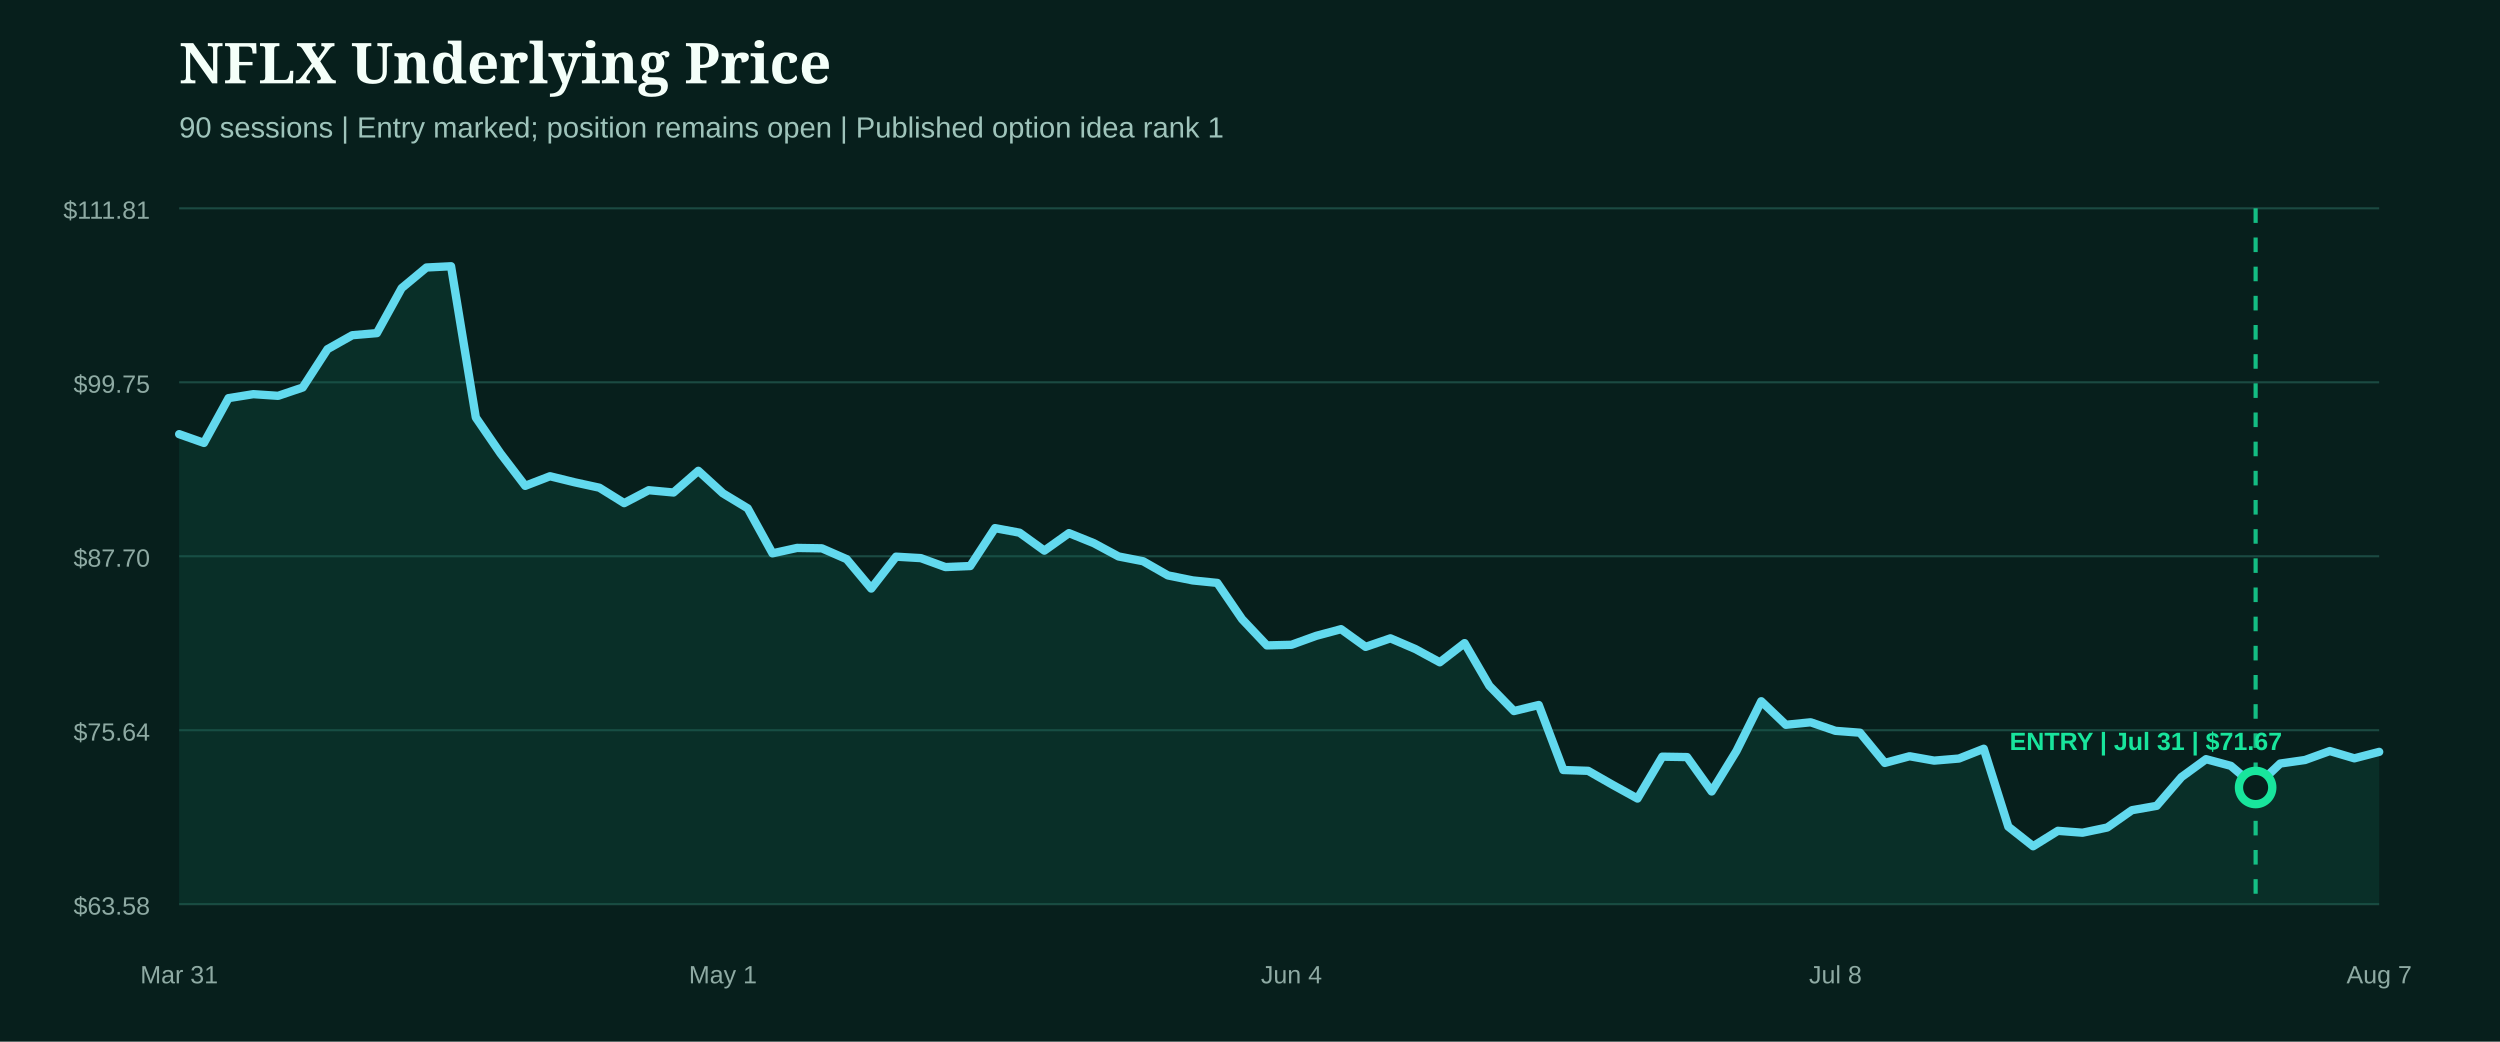
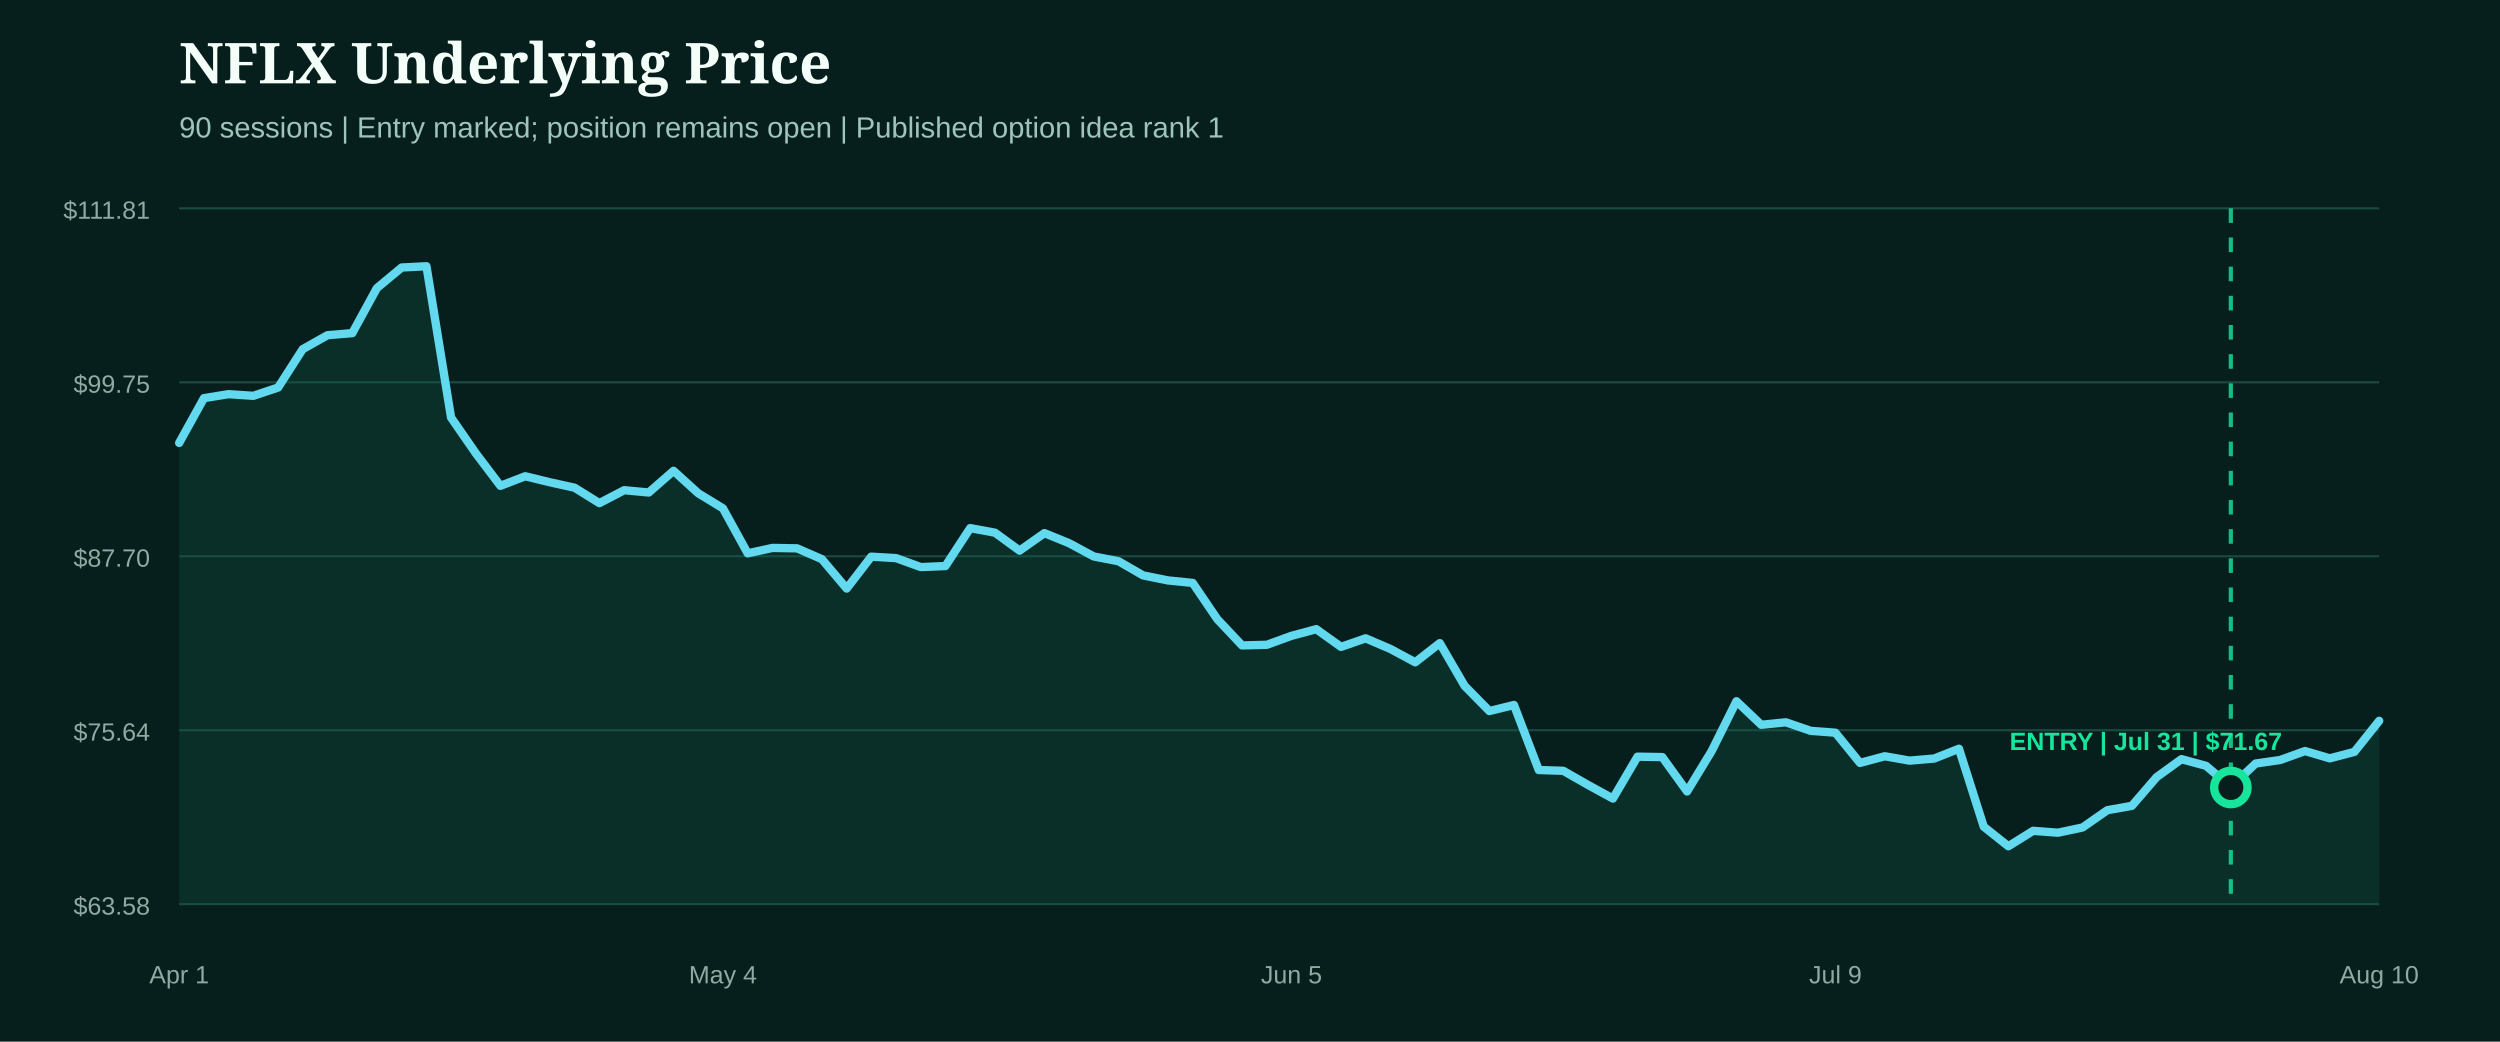
<svg xmlns="http://www.w3.org/2000/svg" width="1200" height="500" viewBox="0 0 1200 500" role="img" aria-label="NFLX underlying price from entry">
  <rect width="1200" height="500" fill="#071f1c" />
  <style>.head{fill:#f4fff9;font:800 27px Georgia,serif}.sub{fill:#9fc4bb;font:14px Arial,sans-serif}.axis{fill:#8eaaa3;font:12px Arial,sans-serif}.marker{font:800 12px Arial,sans-serif}</style>
  <text x="86" y="40" class="head">NFLX Underlying Price</text>
  <text x="86" y="66" class="sub">90 sessions | Entry marked; position remains open | Published option idea rank 1</text>
  <line x1="86" x2="1142" y1="100.0" y2="100.0" stroke="#1b4a42" stroke-width="1" />
  <text x="72" y="105.0" text-anchor="end" class="axis">$111.81</text>
  <line x1="86" x2="1142" y1="183.5" y2="183.5" stroke="#1b4a42" stroke-width="1" />
  <text x="72" y="188.5" text-anchor="end" class="axis">$99.75</text>
  <line x1="86" x2="1142" y1="267.0" y2="267.0" stroke="#1b4a42" stroke-width="1" />
  <text x="72" y="272.0" text-anchor="end" class="axis">$87.70</text>
  <line x1="86" x2="1142" y1="350.5" y2="350.5" stroke="#1b4a42" stroke-width="1" />
  <text x="72" y="355.5" text-anchor="end" class="axis">$75.64</text>
  <line x1="86" x2="1142" y1="434.0" y2="434.0" stroke="#1b4a42" stroke-width="1" />
  <text x="72" y="439.0" text-anchor="end" class="axis">$63.58</text>
-   <path d="M86.0,208.4 L97.9,212.6 L109.7,191.1 L121.6,189.2 L133.5,190.0 L145.3,186.0 L157.2,167.6 L169.1,160.9 L180.9,159.9 L192.8,138.3 L204.7,128.4 L216.5,127.8 L228.4,200.4 L240.2,217.6 L252.1,233.2 L264.0,228.6 L275.8,231.5 L287.7,234.1 L299.6,241.5 L311.4,235.3 L323.3,236.4 L335.2,226.0 L347.0,236.8 L358.9,244.0 L370.8,265.6 L382.6,263.0 L394.5,263.2 L406.4,268.4 L418.2,282.5 L430.1,267.2 L442.0,267.9 L453.8,272.2 L465.7,271.7 L477.6,253.5 L489.4,255.7 L501.3,264.3 L513.1,255.9 L525.0,260.7 L536.9,267.1 L548.7,269.4 L560.6,276.2 L572.5,278.6 L584.3,279.8 L596.2,297.2 L608.1,309.8 L619.9,309.5 L631.8,305.2 L643.7,302.0 L655.5,310.5 L667.4,306.4 L679.3,311.5 L691.1,317.9 L703.0,308.7 L714.9,329.2 L726.7,341.3 L738.6,338.4 L750.4,369.6 L762.3,370.0 L774.2,376.8 L786.0,383.3 L797.9,363.2 L809.8,363.4 L821.6,379.9 L833.5,360.5 L845.4,336.6 L857.2,347.9 L869.1,346.7 L881.0,350.8 L892.8,351.7 L904.7,366.2 L916.6,363.0 L928.4,365.1 L940.3,364.1 L952.2,359.4 L964.0,396.8 L975.9,406.2 L987.8,398.8 L999.6,399.7 L1011.5,397.2 L1023.3,388.9 L1035.2,386.8 L1047.1,373.0 L1058.9,364.4 L1070.8,367.6 L1082.7,377.7 L1094.5,366.5 L1106.4,364.8 L1118.3,360.5 L1130.1,364.0 L1142.0,360.9 L1142.0,434.0 L86.0,434.0 Z" fill="#0f5949" opacity="0.28" />
-   <path d="M86.0,208.4 L97.9,212.6 L109.7,191.1 L121.6,189.2 L133.5,190.0 L145.3,186.0 L157.2,167.6 L169.1,160.9 L180.9,159.9 L192.8,138.3 L204.7,128.4 L216.5,127.8 L228.4,200.4 L240.2,217.6 L252.1,233.2 L264.0,228.6 L275.8,231.5 L287.7,234.1 L299.6,241.5 L311.4,235.3 L323.3,236.4 L335.2,226.0 L347.0,236.8 L358.9,244.0 L370.8,265.6 L382.6,263.0 L394.5,263.2 L406.4,268.4 L418.2,282.5 L430.1,267.2 L442.0,267.9 L453.8,272.2 L465.7,271.7 L477.6,253.5 L489.4,255.7 L501.3,264.3 L513.1,255.9 L525.0,260.7 L536.9,267.1 L548.7,269.4 L560.6,276.2 L572.5,278.6 L584.3,279.8 L596.2,297.2 L608.1,309.8 L619.9,309.5 L631.8,305.2 L643.7,302.0 L655.5,310.5 L667.4,306.4 L679.3,311.5 L691.1,317.9 L703.0,308.7 L714.9,329.2 L726.7,341.3 L738.6,338.4 L750.4,369.6 L762.3,370.0 L774.2,376.8 L786.0,383.3 L797.9,363.2 L809.8,363.4 L821.6,379.9 L833.5,360.5 L845.4,336.6 L857.2,347.9 L869.1,346.7 L881.0,350.8 L892.8,351.7 L904.7,366.2 L916.6,363.0 L928.4,365.1 L940.3,364.1 L952.2,359.4 L964.0,396.8 L975.9,406.2 L987.8,398.8 L999.6,399.7 L1011.5,397.2 L1023.3,388.9 L1035.2,386.8 L1047.1,373.0 L1058.9,364.4 L1070.8,367.6 L1082.7,377.7 L1094.5,366.5 L1106.4,364.8 L1118.3,360.5 L1130.1,364.0 L1142.0,360.9" fill="none" stroke="#62d9ee" stroke-width="4" stroke-linecap="round" stroke-linejoin="round" />
+   <path d="M86.0,212.6 L97.9,191.1 L109.7,189.2 L121.6,190.0 L133.5,186.0 L145.3,167.6 L157.2,160.9 L169.1,159.9 L180.9,138.3 L192.8,128.4 L204.7,127.8 L216.5,200.4 L228.4,217.6 L240.2,233.2 L252.1,228.6 L264.0,231.5 L275.8,234.1 L287.7,241.5 L299.6,235.3 L311.4,236.4 L323.3,226.0 L335.2,236.8 L347.0,244.0 L358.9,265.6 L370.8,263.0 L382.6,263.2 L394.5,268.4 L406.4,282.5 L418.2,267.2 L430.1,267.9 L442.0,272.2 L453.8,271.7 L465.7,253.5 L477.6,255.7 L489.4,264.3 L501.3,255.9 L513.1,260.7 L525.0,267.1 L536.9,269.4 L548.7,276.2 L560.6,278.6 L572.5,279.8 L584.3,297.2 L596.2,309.8 L608.1,309.5 L619.9,305.2 L631.8,302.0 L643.7,310.5 L655.5,306.4 L667.4,311.5 L679.3,317.9 L691.1,308.7 L703.0,329.2 L714.9,341.3 L726.7,338.4 L738.6,369.6 L750.4,370.0 L762.3,376.8 L774.2,383.3 L786.0,363.2 L797.9,363.4 L809.8,379.9 L821.6,360.5 L833.5,336.6 L845.4,347.9 L857.2,346.7 L869.1,350.8 L881.0,351.7 L892.8,366.2 L904.7,363.0 L916.6,365.1 L928.4,364.1 L940.3,359.4 L952.2,396.8 L964.0,406.2 L975.9,398.8 L987.8,399.7 L999.6,397.2 L1011.5,388.9 L1023.3,386.8 L1035.2,373.0 L1047.1,364.4 L1058.9,367.6 L1070.8,377.7 L1082.7,366.5 L1094.5,364.8 L1106.4,360.5 L1118.3,364.0 L1130.1,360.9 L1142.0,346.0 L1142.0,434.0 L86.0,434.0 Z" fill="#0f5949" opacity="0.28" />
+   <path d="M86.0,212.6 L97.9,191.1 L109.7,189.2 L121.6,190.0 L133.5,186.0 L145.3,167.6 L157.2,160.9 L169.1,159.9 L180.9,138.3 L192.8,128.4 L204.7,127.8 L216.5,200.4 L228.4,217.6 L240.2,233.2 L252.1,228.6 L264.0,231.5 L275.8,234.1 L287.7,241.5 L299.6,235.3 L311.4,236.4 L323.3,226.0 L335.2,236.8 L347.0,244.0 L358.9,265.6 L370.8,263.0 L382.6,263.2 L394.5,268.4 L406.4,282.5 L418.2,267.2 L430.1,267.9 L442.0,272.2 L453.8,271.7 L465.7,253.5 L477.6,255.7 L489.4,264.3 L501.3,255.9 L513.1,260.7 L525.0,267.1 L536.9,269.4 L548.7,276.2 L560.6,278.6 L572.5,279.8 L584.3,297.2 L596.2,309.8 L608.1,309.5 L619.9,305.2 L631.8,302.0 L643.7,310.5 L655.5,306.4 L667.4,311.5 L679.3,317.9 L691.1,308.7 L703.0,329.2 L714.9,341.3 L726.7,338.4 L738.6,369.6 L750.4,370.0 L762.3,376.8 L774.2,383.3 L786.0,363.2 L797.9,363.4 L809.8,379.9 L821.6,360.5 L833.5,336.6 L845.4,347.9 L857.2,346.7 L869.1,350.8 L881.0,351.7 L892.8,366.2 L904.7,363.0 L916.6,365.1 L928.4,364.1 L940.3,359.4 L952.2,396.8 L964.0,406.2 L975.9,398.8 L987.8,399.7 L999.6,397.2 L1011.5,388.9 L1023.3,386.8 L1035.2,373.0 L1047.1,364.4 L1058.9,367.6 L1070.8,377.7 L1082.7,366.5 L1094.5,364.8 L1106.4,360.5 L1118.3,364.0 L1130.1,360.9 L1142.0,346.0" fill="none" stroke="#62d9ee" stroke-width="4" stroke-linecap="round" stroke-linejoin="round" />
  <g>
-     <line x1="1082.7" x2="1082.7" y1="100" y2="434" stroke="#18e59c" stroke-width="2" stroke-dasharray="7 7" opacity="0.8" />
-     <circle cx="1082.7" cy="378.0" r="8" fill="#071f1c" stroke="#18e59c" stroke-width="4" />
+     <line x1="1070.8" x2="1070.8" y1="100" y2="434" stroke="#18e59c" stroke-width="2" stroke-dasharray="7 7" opacity="0.8" />
+     <circle cx="1070.8" cy="378.0" r="8" fill="#071f1c" stroke="#18e59c" stroke-width="4" />
    <text x="1030.0" y="360.0" text-anchor="middle" class="marker" fill="#18e59c">ENTRY | Jul 31 | $71.67</text>
  </g>
-   <text x="86.0" y="472" text-anchor="middle" class="axis">Mar 31</text>
-   <text x="347.0" y="472" text-anchor="middle" class="axis">May 1</text>
-   <text x="619.9" y="472" text-anchor="middle" class="axis">Jun 4</text>
-   <text x="881.0" y="472" text-anchor="middle" class="axis">Jul 8</text>
-   <text x="1142.0" y="472" text-anchor="middle" class="axis">Aug 7</text>
+   <text x="86.0" y="472" text-anchor="middle" class="axis">Apr 1</text>
+   <text x="347.0" y="472" text-anchor="middle" class="axis">May 4</text>
+   <text x="619.9" y="472" text-anchor="middle" class="axis">Jun 5</text>
+   <text x="881.0" y="472" text-anchor="middle" class="axis">Jul 9</text>
+   <text x="1142.0" y="472" text-anchor="middle" class="axis">Aug 10</text>
</svg>
